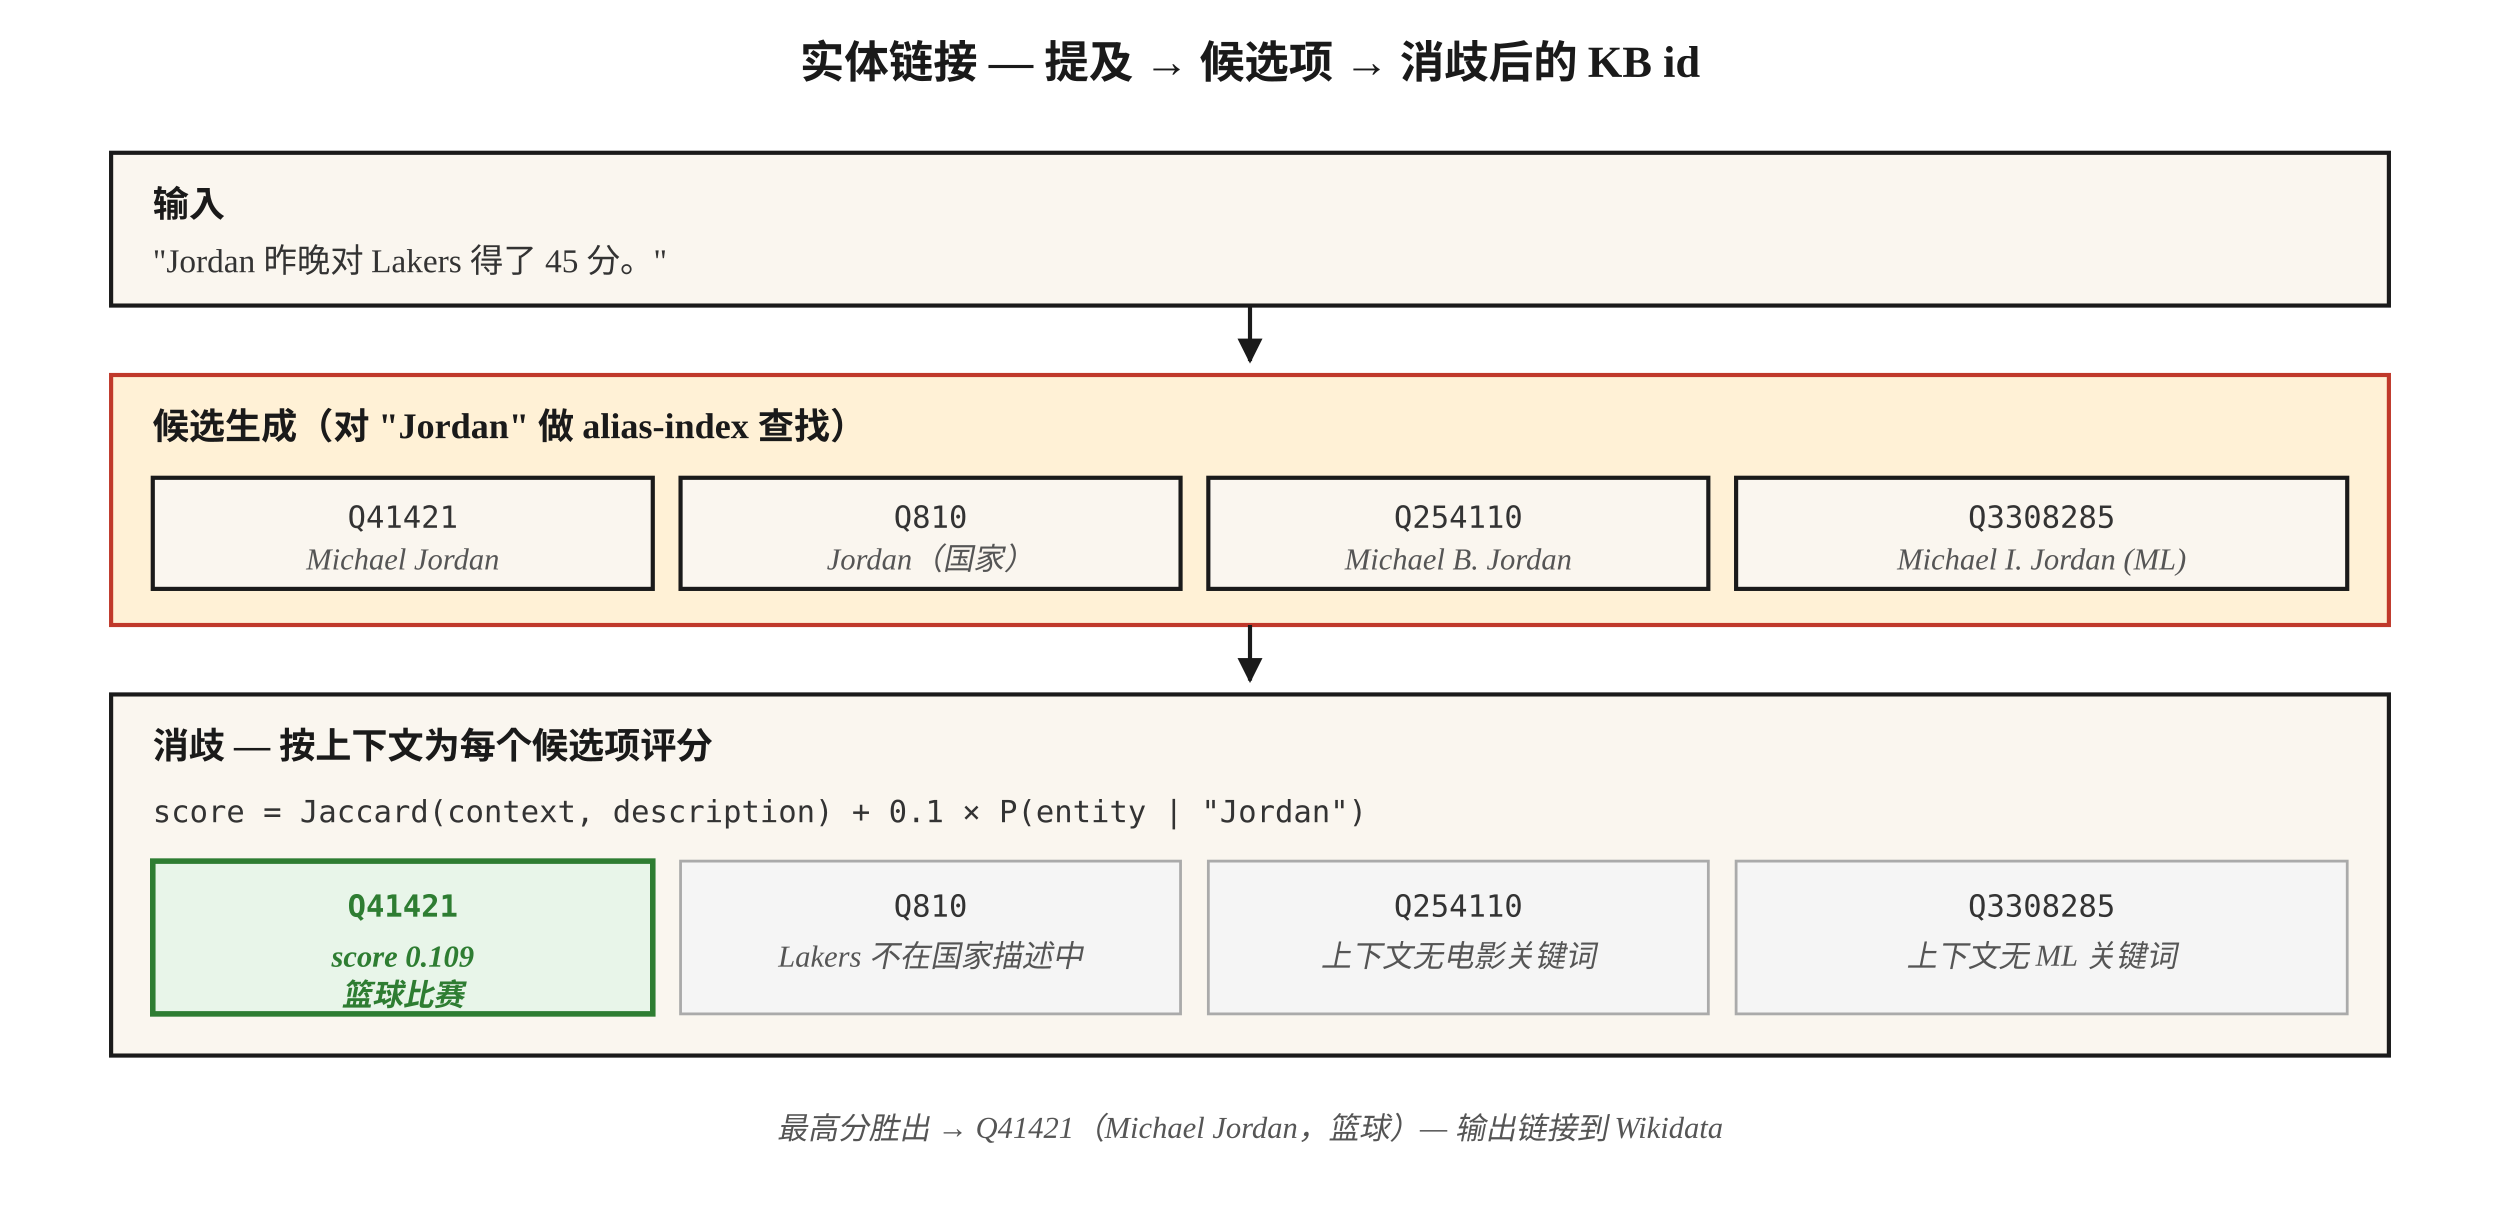
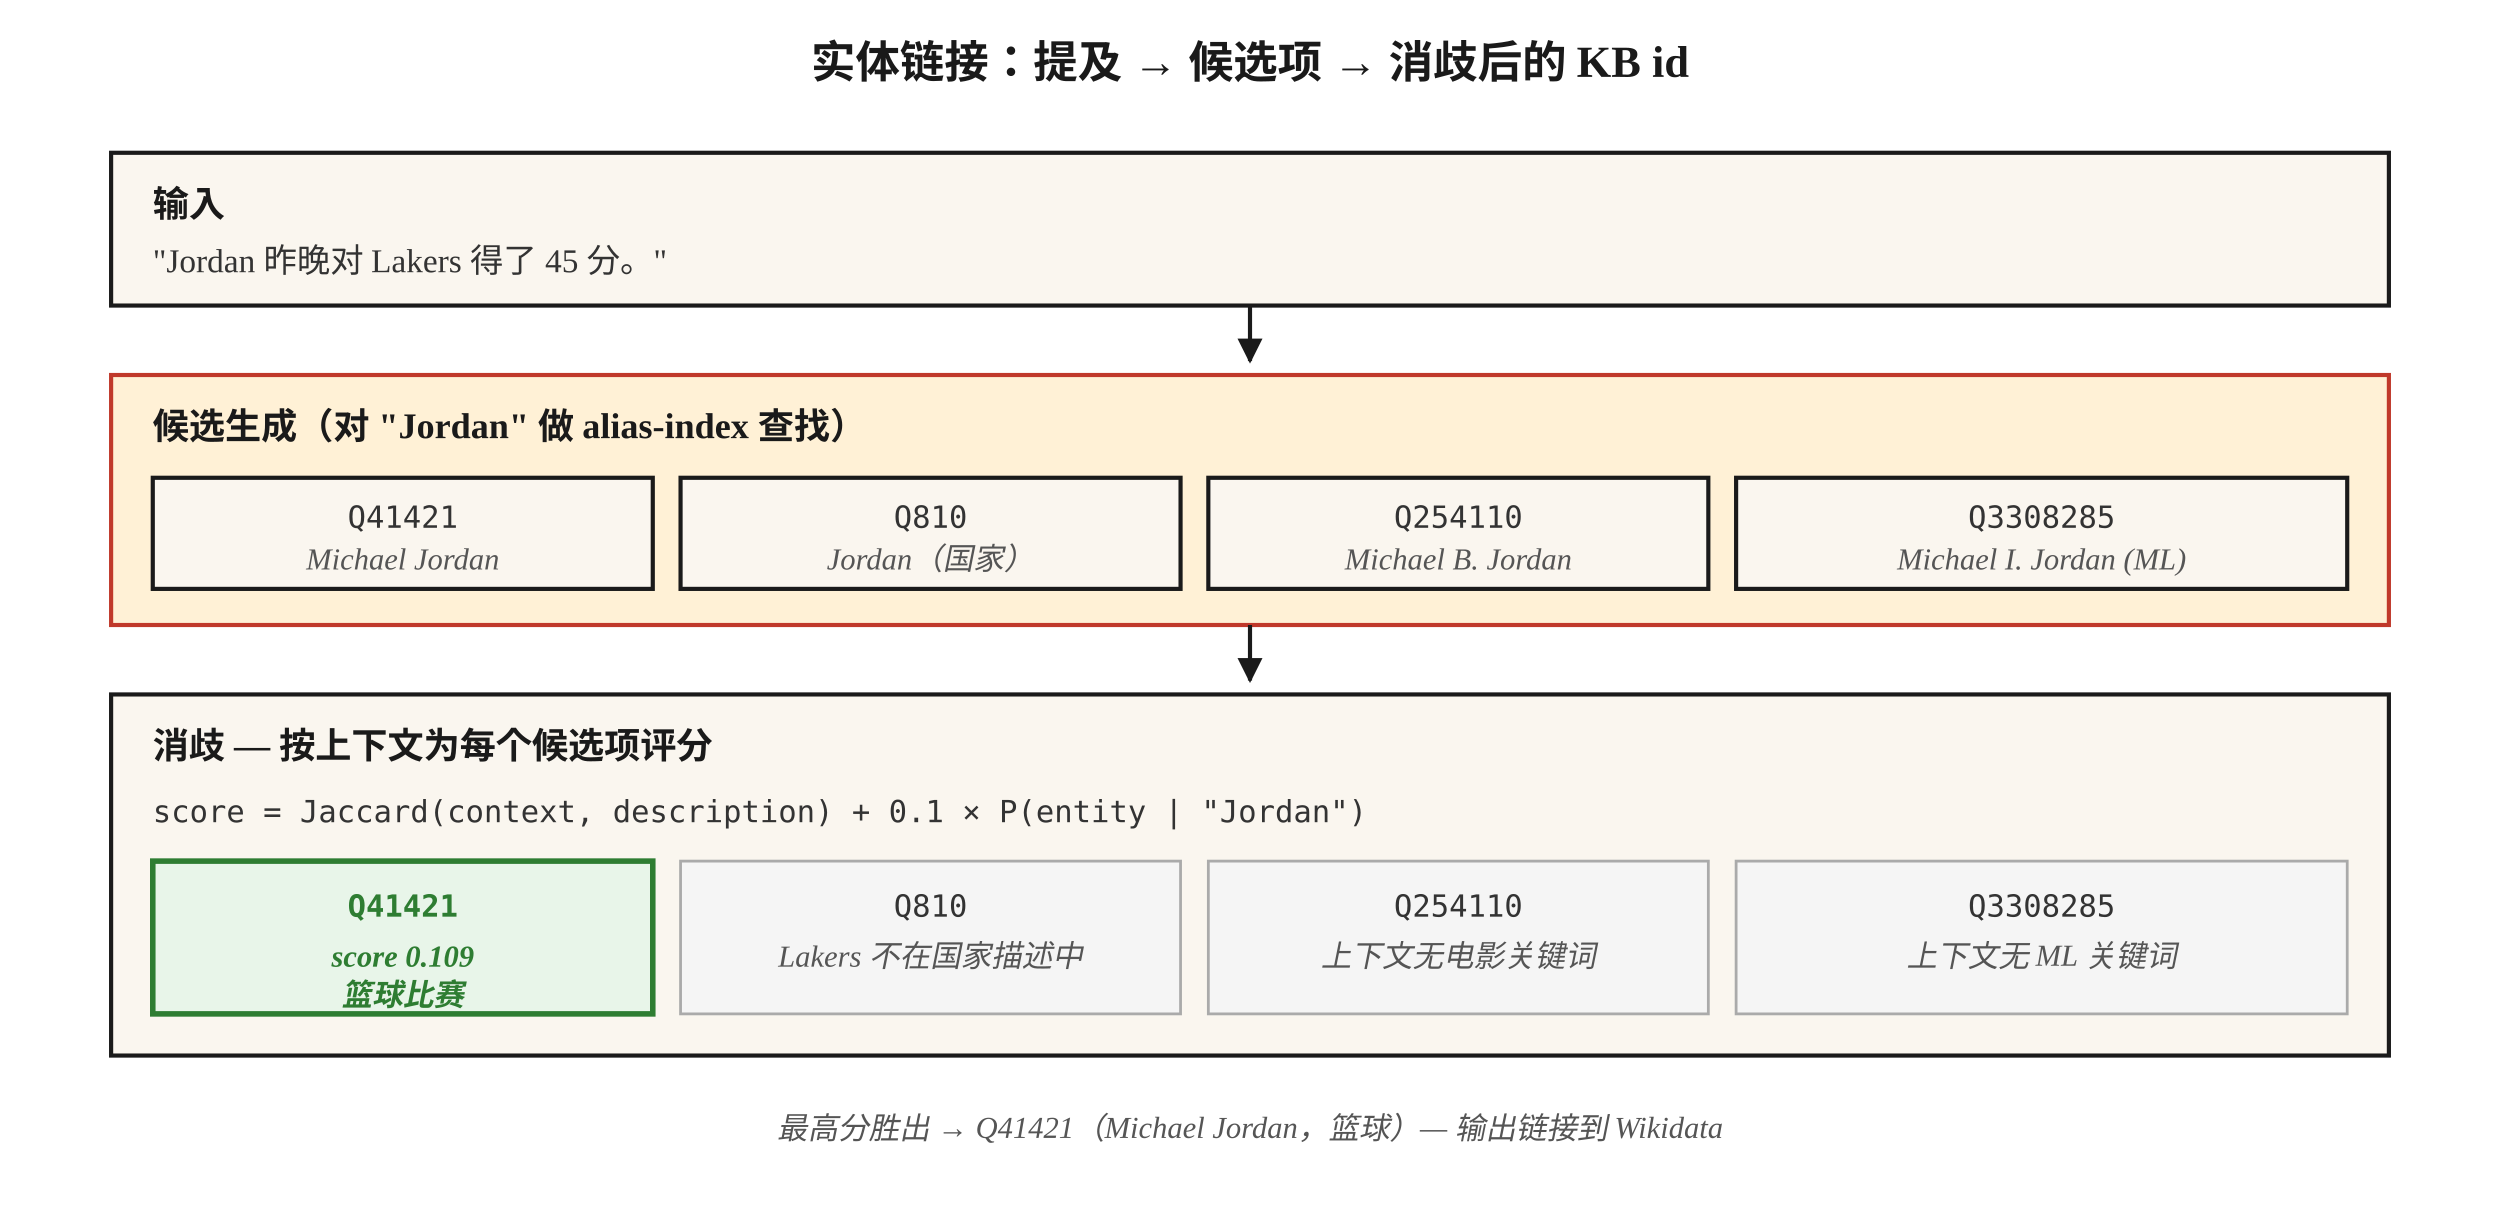
<svg xmlns="http://www.w3.org/2000/svg" viewBox="0 0 900 440" font-family="Georgia, 'Times New Roman', serif">
  <defs>
    <marker id="arrow" viewBox="0 0 10 10" refX="9" refY="5" markerWidth="6" markerHeight="6" orient="auto">
      <path d="M0,0 L10,5 L0,10 z" fill="#1a1a1a" />
    </marker>
    <style>
      .box { fill: #faf6ef; stroke: #1a1a1a; stroke-width: 1.5; }
      .hot { fill: #fff1d6; stroke: #c0392b; stroke-width: 1.5; }
      .win { fill: #e8f5e9; stroke: #2e7d32; stroke-width: 2; }
      .lose { fill: #f5f5f5; stroke: #aaa; stroke-width: 1; }
      .label { font-size: 13px; font-weight: 600; fill: #1a1a1a; }
      .content { font-size: 12px; fill: #333; }
      .mono { font-size: 11px; fill: #333; font-family: 'Menlo', monospace; }
      .caption { font-size: 11px; fill: #555; font-style: italic; }
      .title { font-size: 16px; font-weight: 700; fill: #1a1a1a; }
      .win-text { fill: #2e7d32; font-weight: 600; }
    </style>
  </defs>
-   <text x="450" y="28" text-anchor="middle" class="title">实体链接 — 提及 → 候选项 → 消歧后的 KB id</text>
+   <text x="450" y="28" text-anchor="middle" class="title">实体链接：提及 → 候选项 → 消歧后的 KB id</text>
  <rect x="40" y="55" width="820" height="55" class="box" />
  <text x="55" y="78" class="label">输入</text>
  <text x="55" y="98" class="content">"Jordan 昨晚对 Lakers 得了 45 分。"</text>
  <line x1="450" y1="110" x2="450" y2="130" stroke="#1a1a1a" stroke-width="1.5" marker-end="url(#arrow)" />
  <rect x="40" y="135" width="820" height="90" class="hot" />
  <text x="55" y="158" class="label">候选生成（对 "Jordan" 做 alias-index 查找）</text>
  <rect x="55" y="172" width="180" height="40" class="box" />
  <text x="145" y="190" text-anchor="middle" class="mono">Q41421</text>
  <text x="145" y="205" text-anchor="middle" class="caption">Michael Jordan</text>
  <rect x="245" y="172" width="180" height="40" class="box" />
  <text x="335" y="190" text-anchor="middle" class="mono">Q810</text>
  <text x="335" y="205" text-anchor="middle" class="caption">Jordan（国家）</text>
  <rect x="435" y="172" width="180" height="40" class="box" />
  <text x="525" y="190" text-anchor="middle" class="mono">Q254110</text>
  <text x="525" y="205" text-anchor="middle" class="caption">Michael B. Jordan</text>
  <rect x="625" y="172" width="220" height="40" class="box" />
  <text x="735" y="190" text-anchor="middle" class="mono">Q3308285</text>
  <text x="735" y="205" text-anchor="middle" class="caption">Michael I. Jordan (ML)</text>
  <line x1="450" y1="225" x2="450" y2="245" stroke="#1a1a1a" stroke-width="1.5" marker-end="url(#arrow)" />
  <rect x="40" y="250" width="820" height="130" class="box" />
  <text x="55" y="273" class="label">消歧 — 按上下文为每个候选项评分</text>
  <text x="55" y="296" class="mono">score = Jaccard(context, description) + 0.1 × P(entity | "Jordan")</text>
  <rect x="55" y="310" width="180" height="55" class="win" />
  <text x="145" y="330" text-anchor="middle" class="mono win-text">Q41421</text>
  <text x="145" y="348" text-anchor="middle" class="caption win-text">score 0.109</text>
  <text x="145" y="362" text-anchor="middle" class="caption win-text">篮球比赛</text>
  <rect x="245" y="310" width="180" height="55" class="lose" />
  <text x="335" y="330" text-anchor="middle" class="mono">Q810</text>
  <text x="335" y="348" text-anchor="middle" class="caption">Lakers 不在国家描述中</text>
  <rect x="435" y="310" width="180" height="55" class="lose" />
  <text x="525" y="330" text-anchor="middle" class="mono">Q254110</text>
  <text x="525" y="348" text-anchor="middle" class="caption">上下文无电影关键词</text>
  <rect x="625" y="310" width="220" height="55" class="lose" />
  <text x="735" y="330" text-anchor="middle" class="mono">Q3308285</text>
  <text x="735" y="348" text-anchor="middle" class="caption">上下文无 ML 关键词</text>
  <text x="450" y="410" text-anchor="middle" class="caption">最高分胜出 → Q41421（Michael Jordan，篮球）— 输出链接到 Wikidata</text>
</svg>
